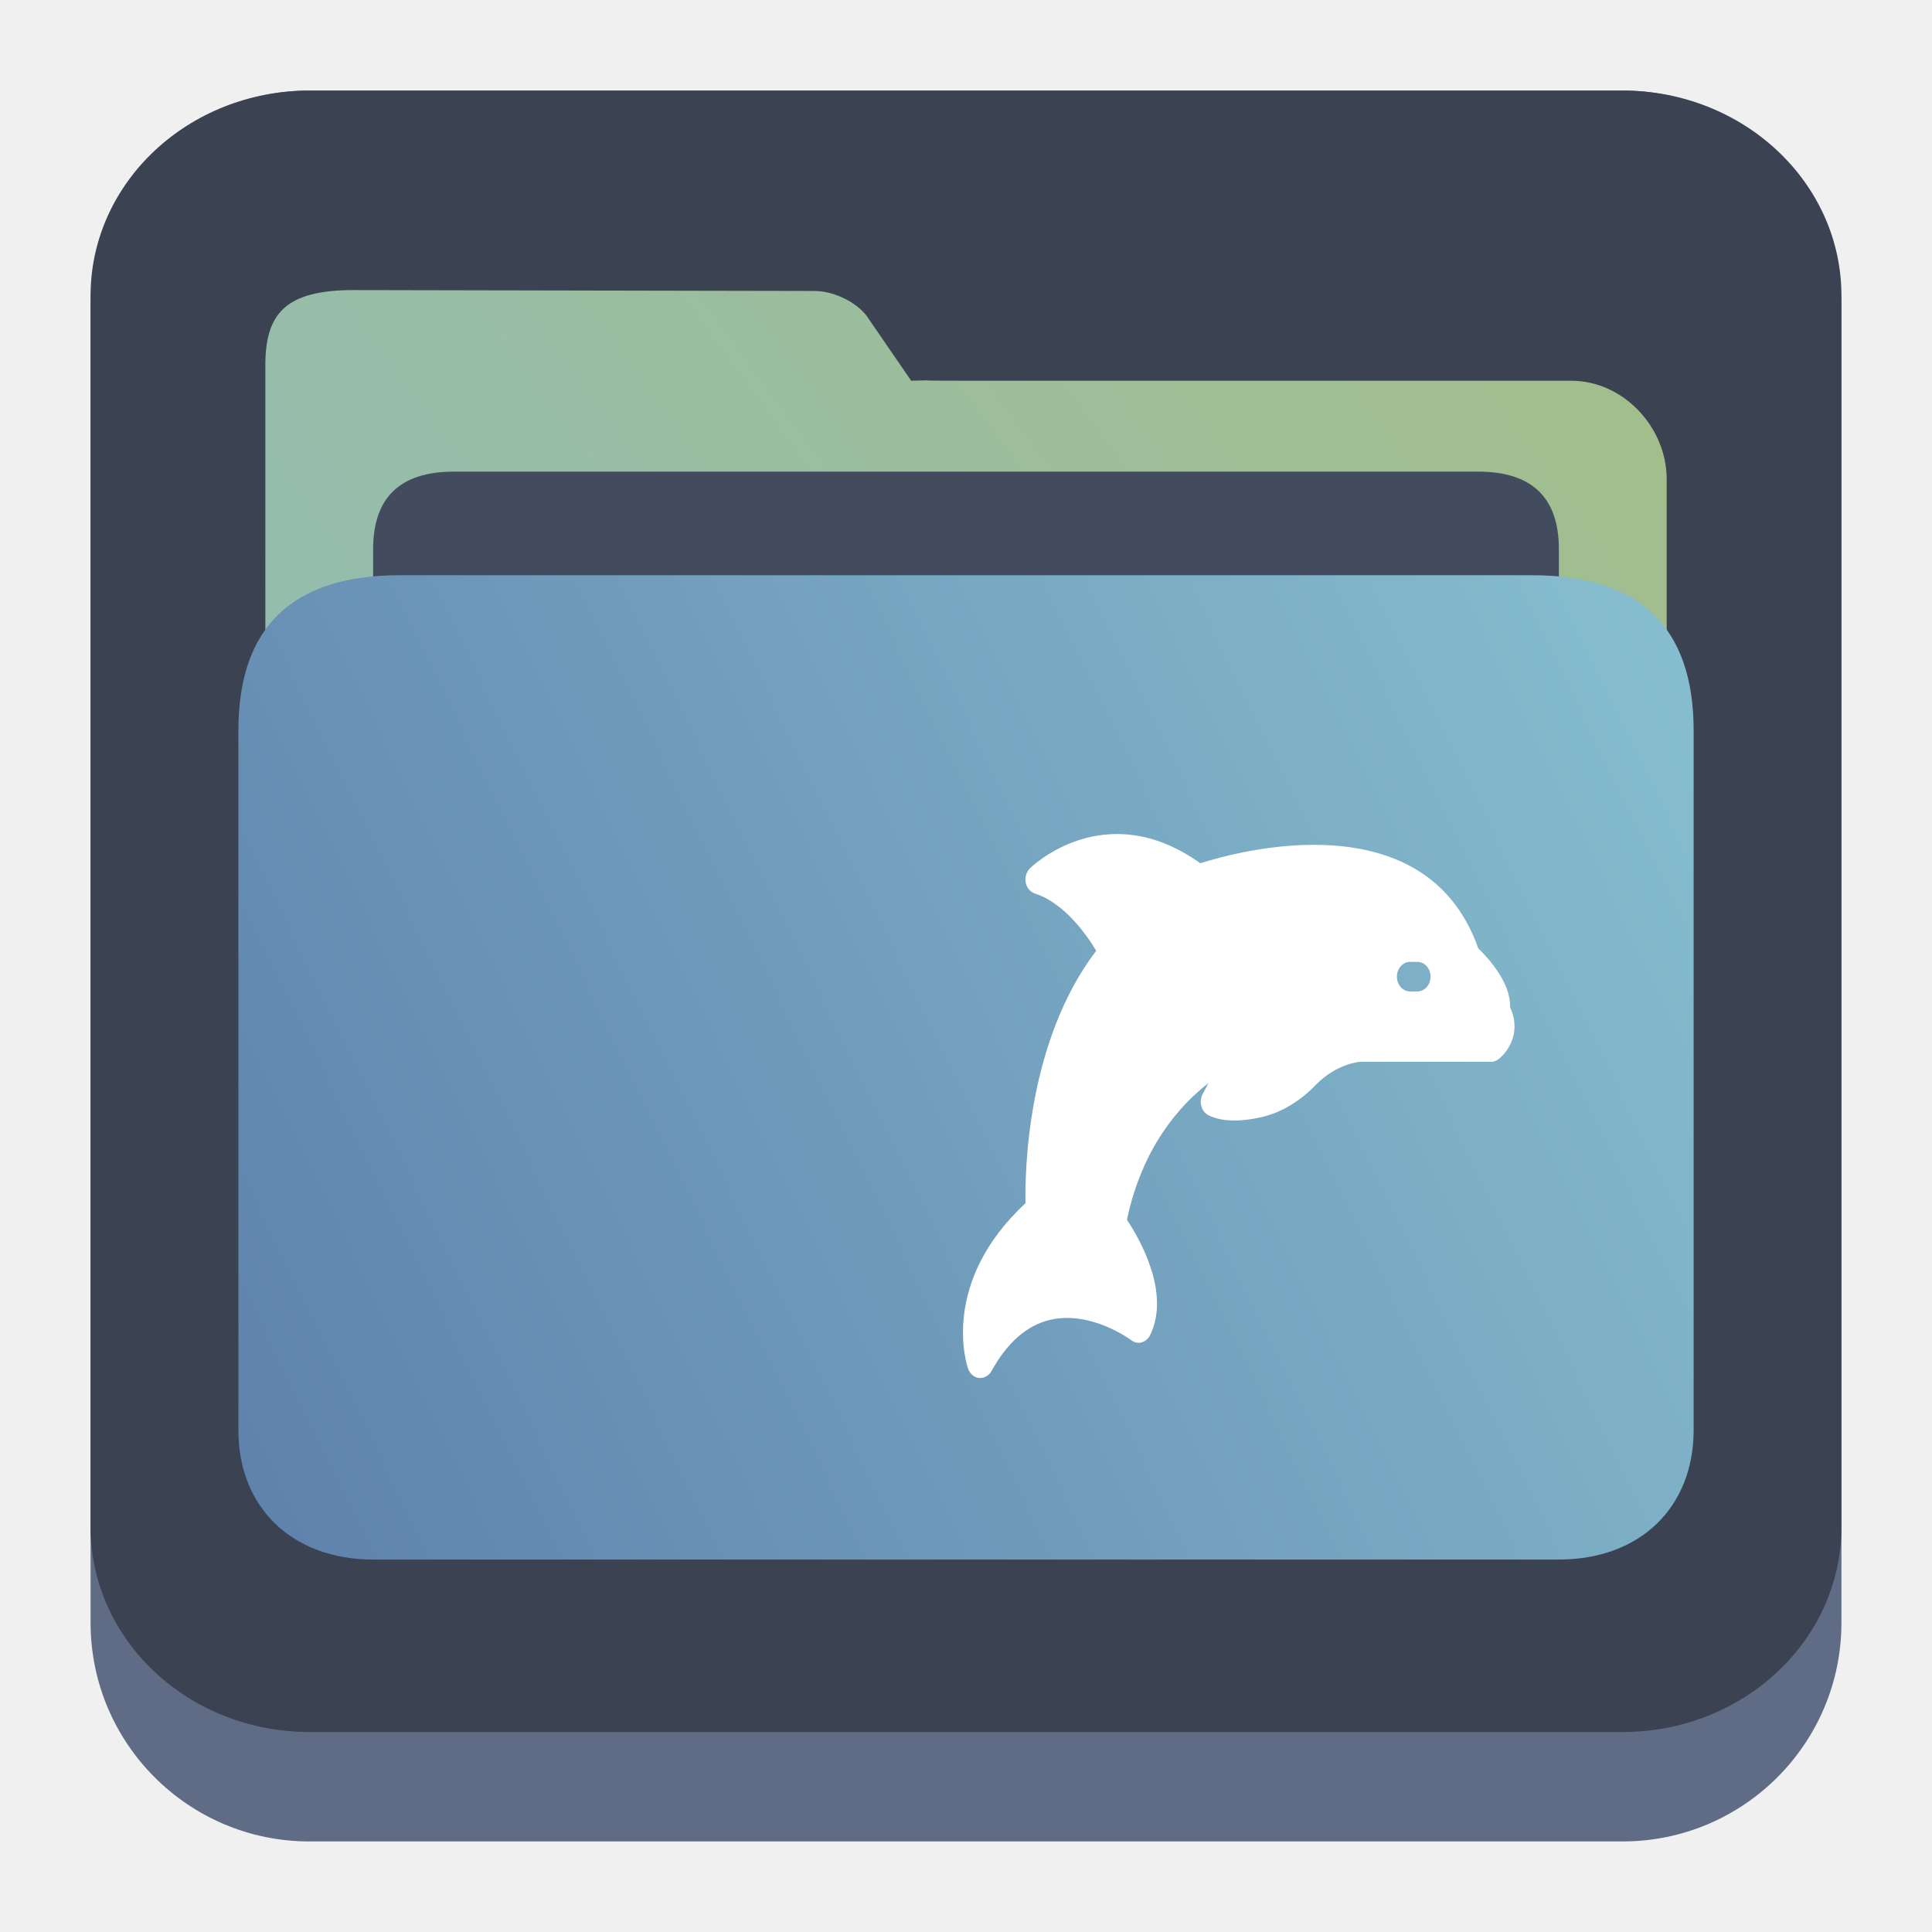
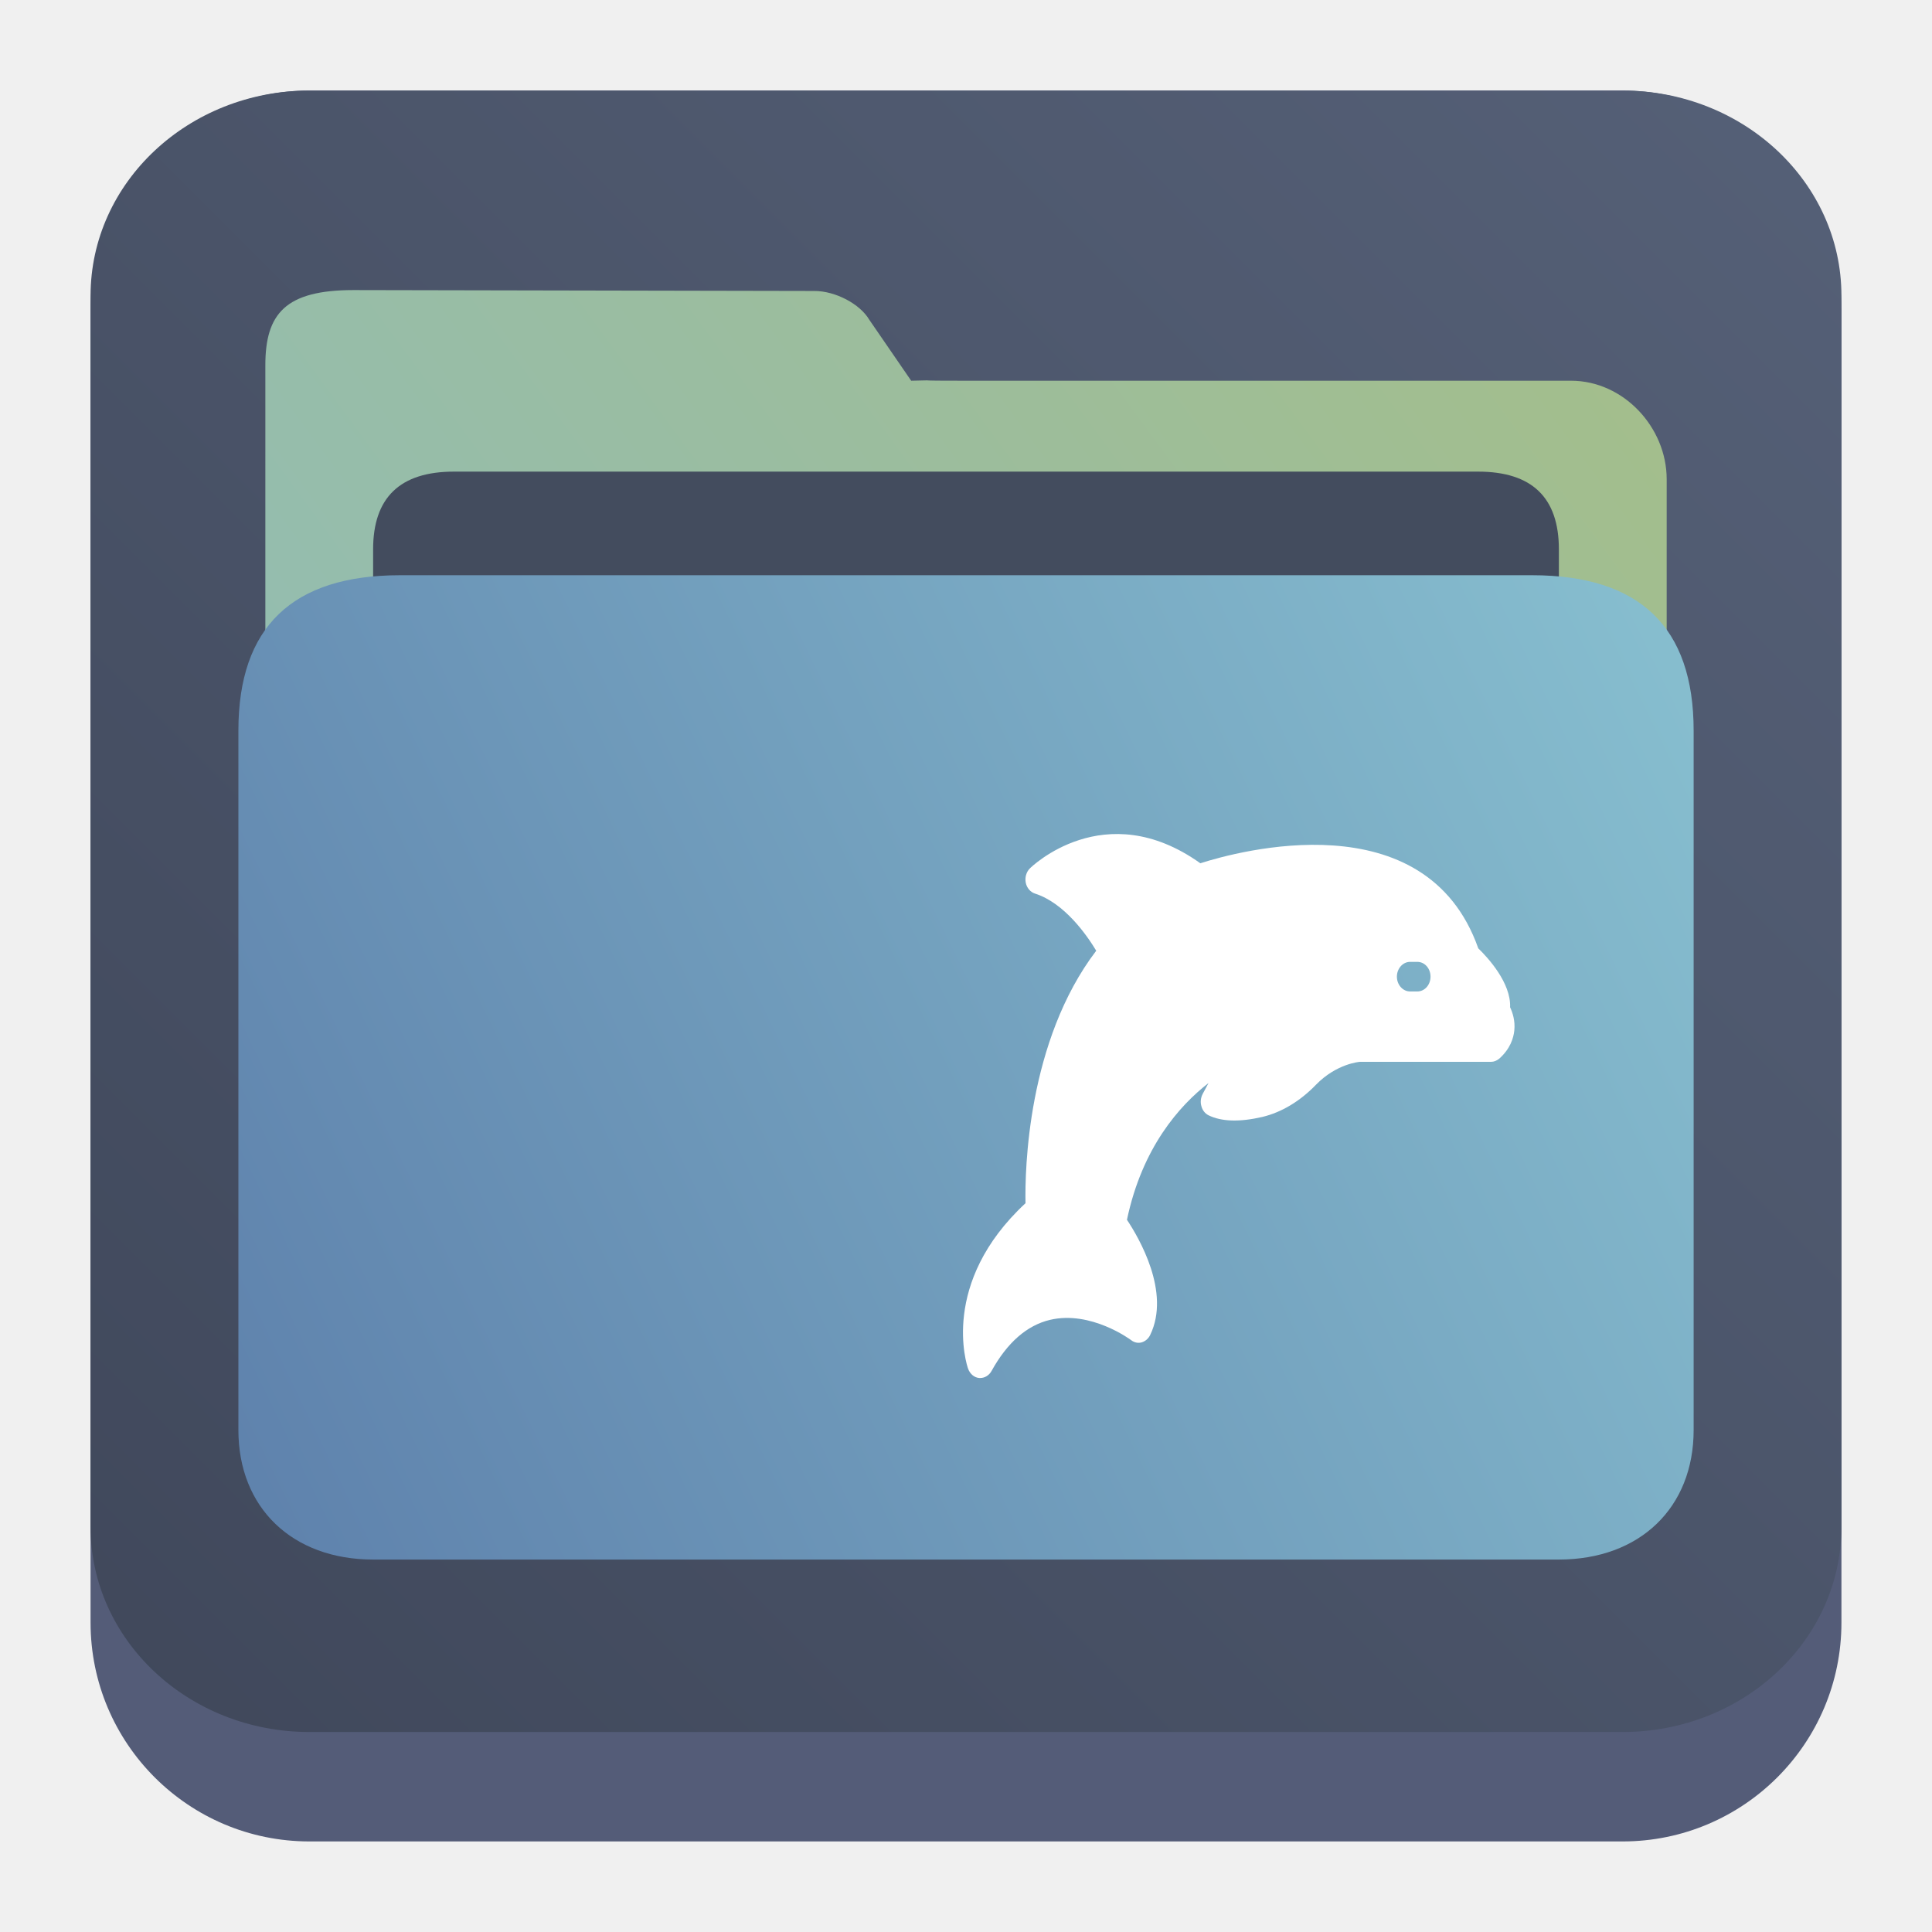
<svg xmlns="http://www.w3.org/2000/svg" xmlns:xlink="http://www.w3.org/1999/xlink" width="64" height="64" viewBox="0 0 64 64" version="1.1" id="svg52">
  <defs id="defs32">
+     <linearGradient id="linearGradient1572">
+       <stop style="stop-color:#3f475a;stop-opacity:1;" offset="0" id="stop1568" />
+       <stop style="stop-color:#556077;stop-opacity:1;" offset="1" id="stop1570" />
+     </linearGradient>
    <linearGradient xlink:href="#linearGradient4393" id="linearGradient4399" x1="424.441" y1="502.85" x2="440.878" y2="529.576" gradientUnits="userSpaceOnUse" gradientTransform="matrix(0.6922471,0,0,0.6922471,-215.229,-357.1354)" />
    <linearGradient id="linearGradient4393">
      <stop style="stop-color:#000000;stop-opacity:1;" offset="0" id="stop3" />
      <stop style="stop-color:#000000;stop-opacity:0;" offset="1" id="stop5" />
    </linearGradient>
    <linearGradient xlink:href="#linearGradient4274" id="linearGradient4217" gradientUnits="userSpaceOnUse" gradientTransform="matrix(0.6922471,0,0,0.6922471,-199.3073,1639.897)" x1="390.571" y1="498.298" x2="442.571" y2="498.298" />
    <linearGradient id="linearGradient4274">
      <stop offset="0" style="stop-color:#ffffff;stop-opacity:1;" id="stop9" />
      <stop offset="1" style="stop-color:#ffffff;stop-opacity:0.488" id="stop11" />
    </linearGradient>
    <linearGradient xlink:href="#linearGradient4227" id="linearGradient4225" gradientUnits="userSpaceOnUse" x1="396.571" y1="498.798" x2="426.571" y2="511.798" gradientTransform="matrix(0.6922471,0,0,0.6922471,-199.3073,-360.2121)" />
    <linearGradient id="linearGradient4227">
      <stop offset="0" style="stop-color:#f5f5f5;stop-opacity:1" id="stop21" />
      <stop offset="1" style="stop-color:#f9f9f9;stop-opacity:1" id="stop23" />
    </linearGradient>
    <style id="current-color-scheme" type="text/css">      .ColorScheme-Highlight {
        color:#3593e6;
      }
</style>
    <linearGradient xlink:href="#linearGradient860" id="linearGradient862" x1="113.946" y1="366.972" x2="406.082" y2="159.712" gradientUnits="userSpaceOnUse" gradientTransform="matrix(0.1589028,0,0,0.1531842,-9.316971,-10.55916)" />
    <linearGradient id="linearGradient860">
      <stop style="stop-color:#8fbcbb;stop-opacity:1;" offset="0" id="stop856" />
      <stop style="stop-color:#a3be8c;stop-opacity:1;" offset="1" id="stop858" />
    </linearGradient>
    <linearGradient xlink:href="#linearGradient842" id="linearGradient844" x1="386.306" y1="539.798" x2="447.951" y2="504.719" gradientUnits="userSpaceOnUse" gradientTransform="matrix(0.7964893,0,0,0.9295351,-299.7922,-450.0992)" />
    <linearGradient id="linearGradient842">
      <stop style="stop-color:#5e81ac;stop-opacity:1;" offset="0" id="stop838" />
      <stop style="stop-color:#88c0d0;stop-opacity:1;" offset="1" id="stop840" />
    </linearGradient>
+     <linearGradient xlink:href="#linearGradient1572" id="linearGradient1574" x1="3" y1="61" x2="61" y2="3" gradientUnits="userSpaceOnUse" />
  </defs>
-   <path d="m 3,10.25 c 0,-4.004 3.246,-7.25 7.25,-7.25 h 43.5 c 4.004,0 7.25,3.246 7.25,7.25 v 43.5 c 0,4.004 -3.246,7.25 -7.25,7.25 H 10.25 C 6.246,61 3,57.754 3,53.75 Z" id="path736" style="fill:#606c86;fill-opacity:1;stroke-width:3.625" />
-   <path d="M 3,9.797 C 3,6.043 6.246,3 10.25,3 h 43.5 c 4.004,0 7.25,3.043 7.25,6.797 v 40.781 c 0,3.754 -3.246,6.797 -7.25,6.797 H 10.25 c -4.004,0 -7.25,-3.043 -7.25,-6.797 z" id="path738" style="fill:#3b4252;fill-opacity:1;stroke-width:3.625" />
+   <path d="m 3,10.25 c 0,-4.004 3.246,-7.25 7.25,-7.25 h 43.5 c 4.004,0 7.25,3.246 7.25,7.25 v 43.5 c 0,4.004 -3.246,7.25 -7.25,7.25 H 10.25 C 6.246,61 3,57.754 3,53.75 Z" id="path736" style="fill:#545c78;fill-opacity:1;stroke-width:3.625" />
+   <path d="M 3,9.797 C 3,6.043 6.246,3 10.25,3 h 43.5 c 4.004,0 7.25,3.043 7.25,6.797 v 40.781 c 0,3.754 -3.246,6.797 -7.25,6.797 H 10.25 c -4.004,0 -7.25,-3.043 -7.25,-6.797 z" id="path738" style="fill:url(#linearGradient1574);fill-opacity:1;stroke-width:3.625" />
  <path style="fill:url(#linearGradient862);fill-opacity:1;stroke-width:0.145" d="m 31.998,12.612 c -2.676,0 0.001,-0.036 -1.814,0 L 28.796,10.592 C 28.488,10.067 27.672,9.639 26.982,9.639 L 11.714,9.609 c -2.254,0 -2.925,0.777 -2.924,2.495 l 2.13e-4,0.725 v 2.132 l -2.13e-4,28.113 c -8e-6,0.767 1.807,2.574 2.678,2.574 h 41.065 c 0.893,0 2.678,-1.716 2.678,-2.574 v -27.2 c 0,-1.716 -1.428,-3.262 -3.17,-3.262 z" id="path4-3" />
  <path style="fill:#434c5e;fill-opacity:1;stroke-width:0.149" d="m 51.64,24.547 c 0,1.227 -0.609,2.231 -2.003,2.231 H 14.287 c -1.394,0 -1.927,-1.004 -1.927,-2.231 v -6.35 c 0,-1.716 0.893,-2.574 2.678,-2.574 H 48.962 c 1.785,0 2.678,0.858 2.678,2.574 z" id="path8-6" />
  <path style="fill:url(#linearGradient844);fill-opacity:1;stroke-width:0.167" d="m 50.747,19.055 h -37.494 c -3.571,0 -5.356,1.716 -5.356,5.149 v 23.168 c 0,2.574 1.785,4.29 4.464,4.29 H 51.64 c 2.678,0 4.464,-1.716 4.464,-4.29 v -23.168 c 0,-3.432 -1.785,-5.149 -5.356,-5.149 z" id="path10" />
  <path d="m 50.024,33.372 c 0.035,-0.814 -0.739,-1.652 -1.054,-1.956 -1.74,-4.937 -7.987,-3.211 -9.207,-2.819 -3.178,-2.265 -5.626,0.147 -5.648,0.171 -0.118,0.117 -0.17,0.3 -0.135,0.475 0.035,0.171 0.153,0.309 0.306,0.358 0.979,0.314 1.718,1.378 2.028,1.893 -2.282,2.995 -2.365,7.265 -2.343,8.364 -2.846,2.642 -1.945,5.363 -1.902,5.481 0.061,0.171 0.201,0.294 0.367,0.309 0.012,0 0.026,0 0.039,0 0.149,0 0.293,-0.09 0.372,-0.234 0.52,-0.941 1.172,-1.51 1.932,-1.691 1.36,-0.323 2.68,0.662 2.693,0.672 0.1,0.078 0.227,0.108 0.35,0.072 0.118,-0.036 0.223,-0.123 0.28,-0.246 0.686,-1.417 -0.376,-3.221 -0.77,-3.814 0.503,-2.393 1.736,-3.78 2.702,-4.53 l -0.197,0.367 c -0.061,0.123 -0.079,0.264 -0.04,0.397 0.035,0.138 0.122,0.246 0.236,0.304 0.428,0.21 1.027,0.231 1.788,0.054 0.634,-0.153 1.246,-0.52 1.771,-1.064 0.686,-0.706 1.451,-0.76 1.451,-0.76 h 4.346 c 0.101,0 0.192,-0.039 0.271,-0.102 0.372,-0.329 0.476,-0.687 0.503,-0.931 0.035,-0.324 -0.056,-0.599 -0.139,-0.775 z m -3.073,-0.529 h -0.24 c -0.24,0 -0.437,-0.219 -0.437,-0.49 0,-0.27 0.197,-0.49 0.437,-0.49 h 0.24 c 0.245,0 0.437,0.219 0.437,0.49 0,0.27 -0.192,0.49 -0.437,0.49 z" id="path49" style="fill:#ffffff;fill-opacity:1;stroke-width:0.045" />
</svg>
